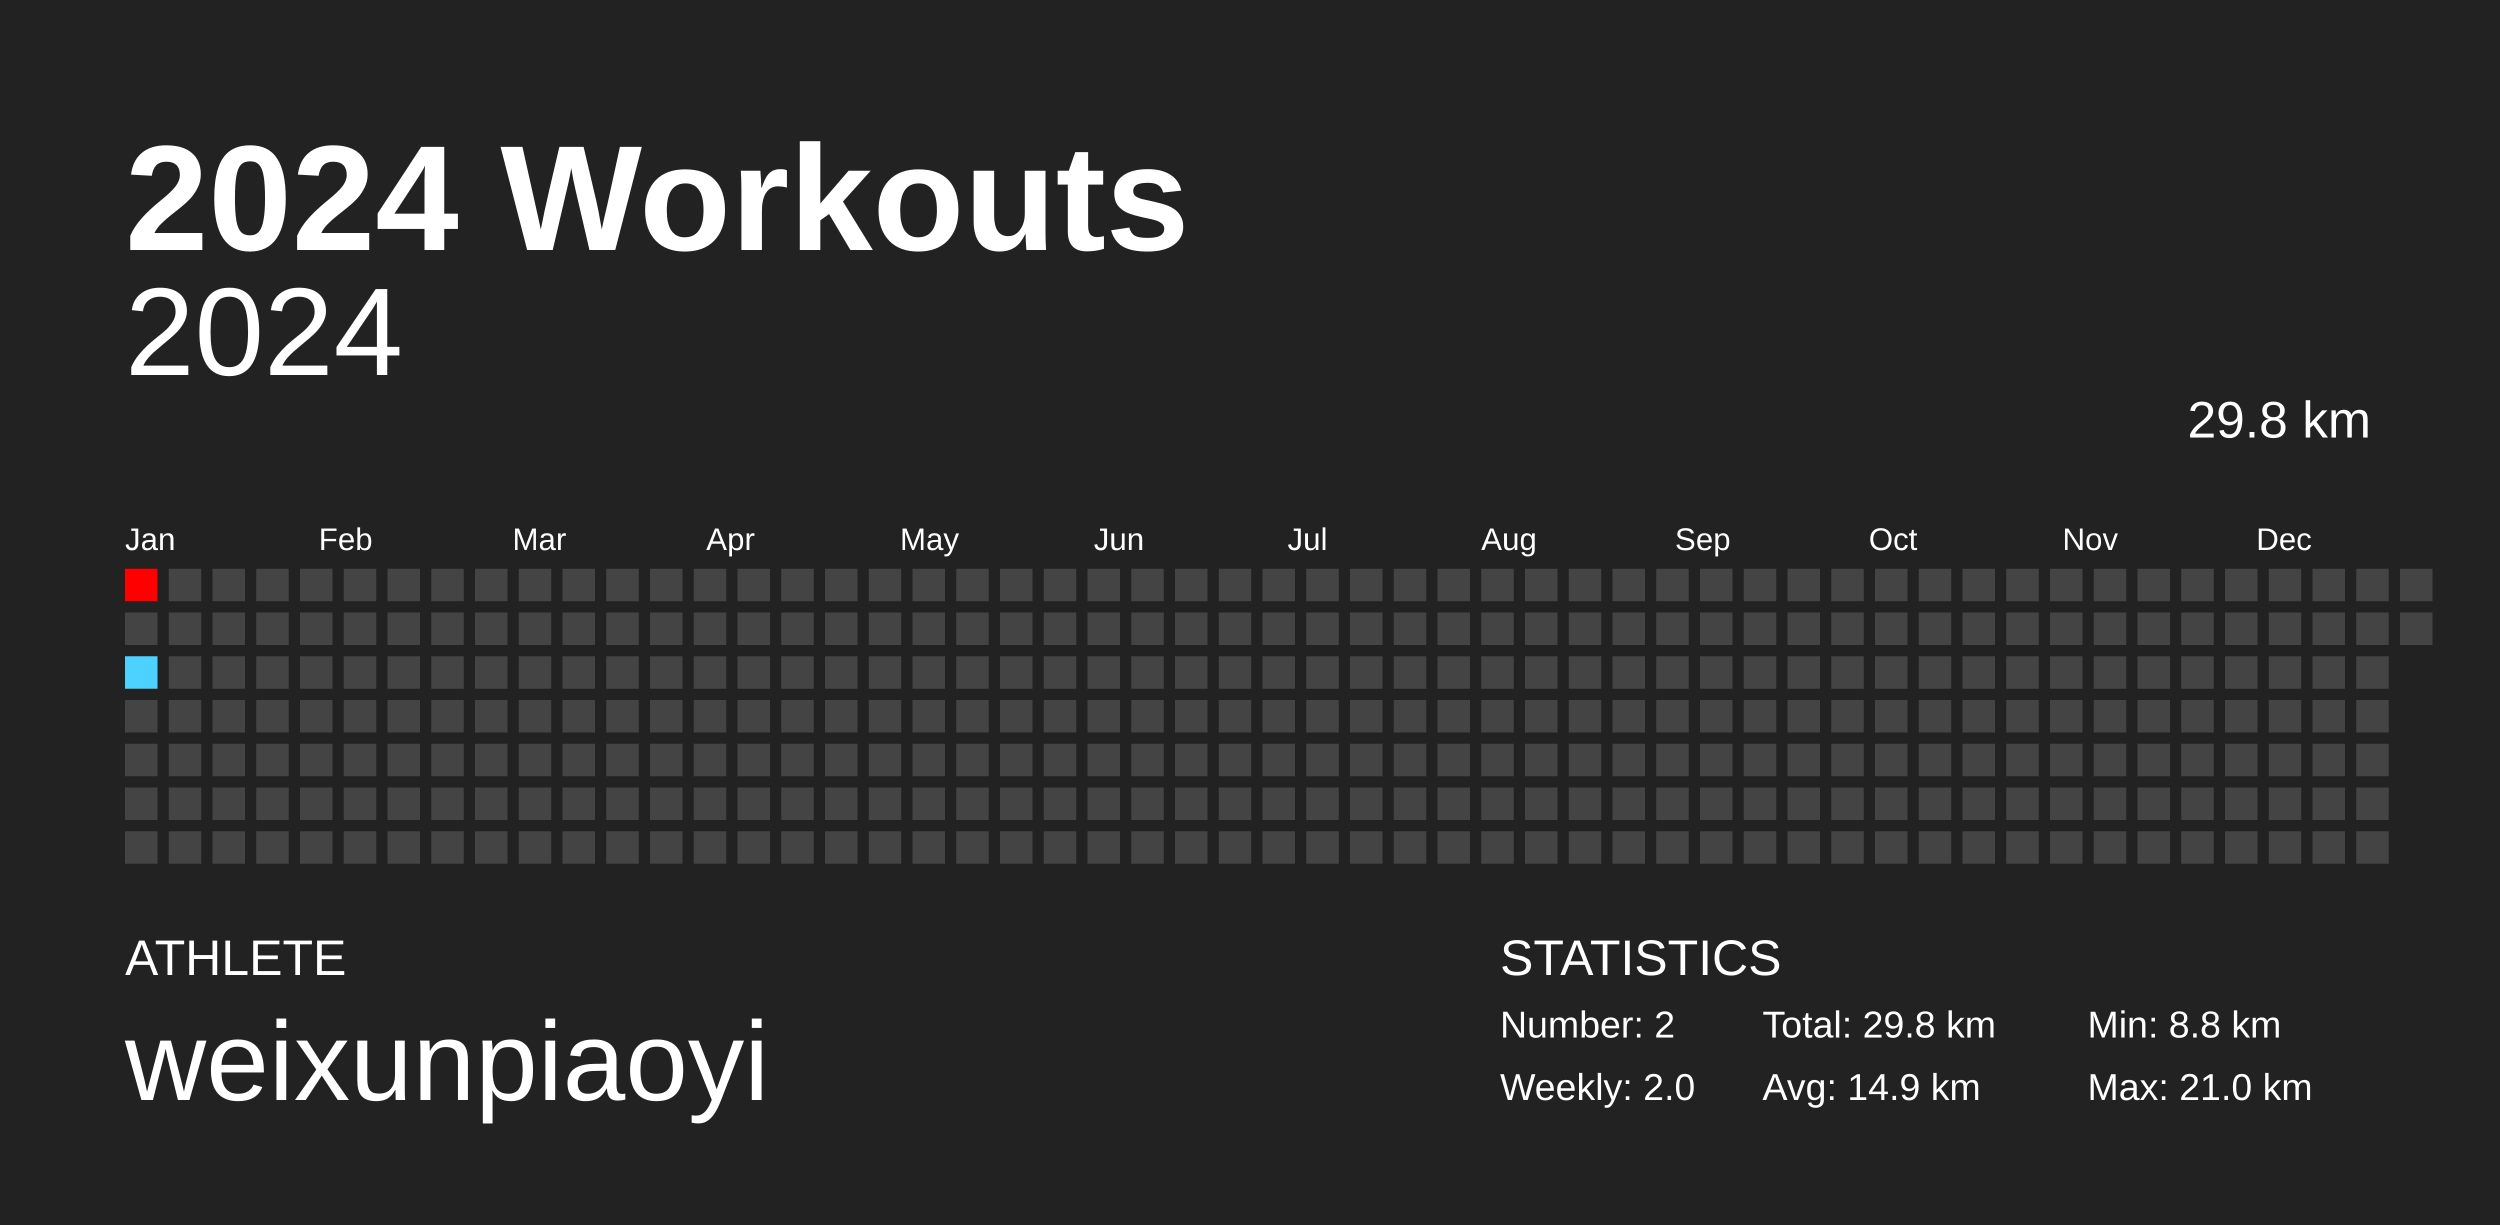
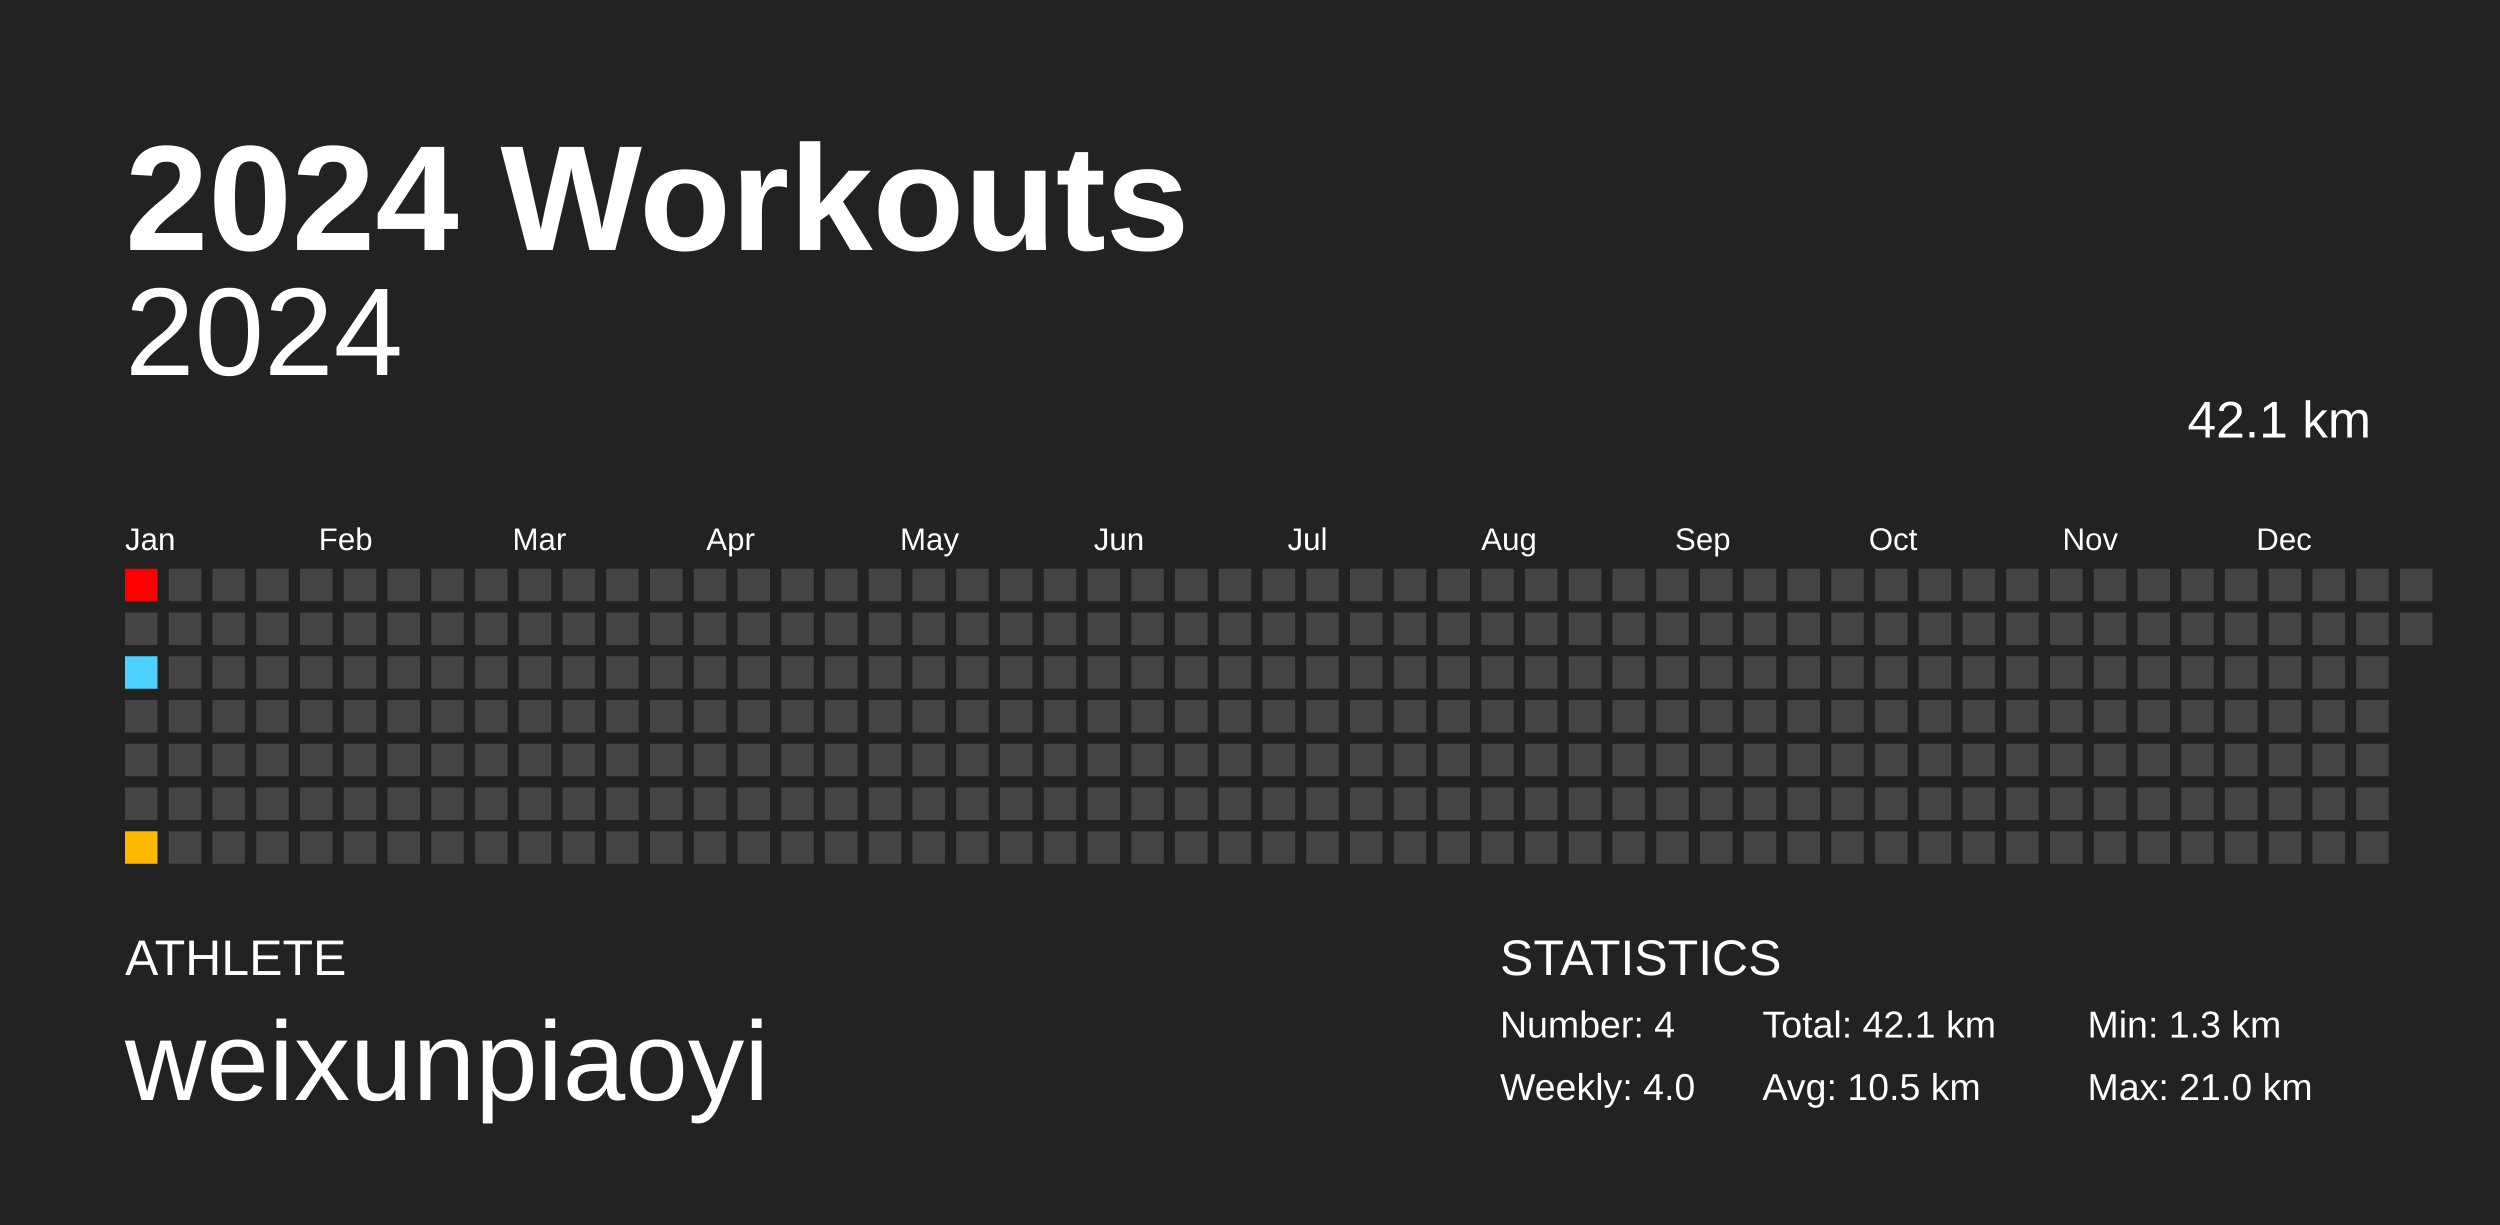
<svg xmlns="http://www.w3.org/2000/svg" baseProfile="full" height="98mm" version="1.1" viewBox="0,0,200,98" width="200mm">
  <defs />
  <rect fill="#222222" height="98" width="200" x="0" y="0" />
  <text fill="#FFFFFF" style="font-size:12px; font-family:Arial; font-weight:bold;" x="10" y="20">2024 Workouts</text>
  <text fill="#FFFFFF" style="font-size:4px; font-family:Arial" x="10" y="78">ATHLETE</text>
  <text fill="#FFFFFF" style="font-size:9px; font-family:Arial" x="10" y="88">weixunpiaoyi</text>
  <text fill="#FFFFFF" style="font-size:4px; font-family:Arial" x="120" y="78">STATISTICS</text>
-   <text fill="#FFFFFF" style="font-size:3px; font-family:Arial" x="120" y="83">Number: 2</text>
-   <text fill="#FFFFFF" style="font-size:3px; font-family:Arial" x="120" y="88">Weekly: 2.0</text>
-   <text fill="#FFFFFF" style="font-size:3px; font-family:Arial" x="141" y="83">Total: 29.8 km</text>
-   <text fill="#FFFFFF" style="font-size:3px; font-family:Arial" x="141" y="88">Avg: 14.9 km</text>
-   <text fill="#FFFFFF" style="font-size:3px; font-family:Arial" x="167" y="83">Min: 8.8 km</text>
+   <text fill="#FFFFFF" style="font-size:3px; font-family:Arial" x="120" y="83">Number: 4</text>
+   <text fill="#FFFFFF" style="font-size:3px; font-family:Arial" x="120" y="88">Weekly: 4.0</text>
+   <text fill="#FFFFFF" style="font-size:3px; font-family:Arial" x="141" y="83">Total: 42.1 km</text>
+   <text fill="#FFFFFF" style="font-size:3px; font-family:Arial" x="141" y="88">Avg: 10.5 km</text>
+   <text fill="#FFFFFF" style="font-size:3px; font-family:Arial" x="167" y="83">Min: 1.3 km</text>
  <text fill="#FFFFFF" style="font-size:3px; font-family:Arial" x="167" y="88">Max: 21.0 km</text>
  <text alignment-baseline="hanging" fill="#FFFFFF" style="font-size:10.0px; font-family:Arial;" x="10" y="30">2024</text>
-   <text alignment-baseline="hanging" fill="#FFFFFF" style="font-size:4.125px; font-family:Arial;" x="175" y="35">29.8 km</text>
+   <text alignment-baseline="hanging" fill="#FFFFFF" style="font-size:4.125px; font-family:Arial;" x="175" y="35">42.1 km</text>
  <text fill="#FFFFFF" style="font-size:2.5px; font-family:Arial" x="10.0" y="44">Jan</text>
  <text fill="#FFFFFF" style="font-size:2.5px; font-family:Arial" x="25.5" y="44">Feb</text>
  <text fill="#FFFFFF" style="font-size:2.5px; font-family:Arial" x="41.0" y="44">Mar</text>
  <text fill="#FFFFFF" style="font-size:2.5px; font-family:Arial" x="56.5" y="44">Apr</text>
  <text fill="#FFFFFF" style="font-size:2.5px; font-family:Arial" x="72.0" y="44">May</text>
  <text fill="#FFFFFF" style="font-size:2.5px; font-family:Arial" x="87.5" y="44">Jun</text>
  <text fill="#FFFFFF" style="font-size:2.5px; font-family:Arial" x="103.0" y="44">Jul</text>
  <text fill="#FFFFFF" style="font-size:2.5px; font-family:Arial" x="118.5" y="44">Aug</text>
  <text fill="#FFFFFF" style="font-size:2.5px; font-family:Arial" x="134.0" y="44">Sep</text>
  <text fill="#FFFFFF" style="font-size:2.5px; font-family:Arial" x="149.5" y="44">Oct</text>
  <text fill="#FFFFFF" style="font-size:2.5px; font-family:Arial" x="165.0" y="44">Nov</text>
  <text fill="#FFFFFF" style="font-size:2.5px; font-family:Arial" x="180.5" y="44">Dec</text>
  <rect fill="red" height="2.6" width="2.6" x="10.0" y="45.5" />
  <rect fill="#444444" height="2.6" width="2.6" x="10.0" y="49.0" />
  <rect fill="#4dd2ff" height="2.6" width="2.6" x="10.0" y="52.5" />
  <rect fill="#444444" height="2.6" width="2.6" x="10.0" y="56.0" />
  <rect fill="#444444" height="2.6" width="2.6" x="10.0" y="59.5" />
  <rect fill="#444444" height="2.6" width="2.6" x="10.0" y="63.0" />
-   <rect fill="#444444" height="2.6" width="2.6" x="10.0" y="66.5" />
+   <rect fill="#ffb800" height="2.6" width="2.6" x="10.0" y="66.5" />
  <rect fill="#444444" height="2.6" width="2.6" x="13.5" y="45.5" />
  <rect fill="#444444" height="2.6" width="2.6" x="13.5" y="49.0" />
  <rect fill="#444444" height="2.6" width="2.6" x="13.5" y="52.5" />
  <rect fill="#444444" height="2.6" width="2.6" x="13.5" y="56.0" />
  <rect fill="#444444" height="2.6" width="2.6" x="13.5" y="59.5" />
  <rect fill="#444444" height="2.6" width="2.6" x="13.5" y="63.0" />
  <rect fill="#444444" height="2.6" width="2.6" x="13.5" y="66.5" />
  <rect fill="#444444" height="2.6" width="2.6" x="17.0" y="45.5" />
  <rect fill="#444444" height="2.6" width="2.6" x="17.0" y="49.0" />
  <rect fill="#444444" height="2.6" width="2.6" x="17.0" y="52.5" />
  <rect fill="#444444" height="2.6" width="2.6" x="17.0" y="56.0" />
  <rect fill="#444444" height="2.6" width="2.6" x="17.0" y="59.5" />
  <rect fill="#444444" height="2.6" width="2.6" x="17.0" y="63.0" />
  <rect fill="#444444" height="2.6" width="2.6" x="17.0" y="66.5" />
  <rect fill="#444444" height="2.6" width="2.6" x="20.5" y="45.5" />
  <rect fill="#444444" height="2.6" width="2.6" x="20.5" y="49.0" />
  <rect fill="#444444" height="2.6" width="2.6" x="20.5" y="52.5" />
  <rect fill="#444444" height="2.6" width="2.6" x="20.5" y="56.0" />
  <rect fill="#444444" height="2.6" width="2.6" x="20.5" y="59.5" />
  <rect fill="#444444" height="2.6" width="2.6" x="20.5" y="63.0" />
  <rect fill="#444444" height="2.6" width="2.6" x="20.5" y="66.5" />
  <rect fill="#444444" height="2.6" width="2.6" x="24.0" y="45.5" />
  <rect fill="#444444" height="2.6" width="2.6" x="24.0" y="49.0" />
  <rect fill="#444444" height="2.6" width="2.6" x="24.0" y="52.5" />
  <rect fill="#444444" height="2.6" width="2.6" x="24.0" y="56.0" />
  <rect fill="#444444" height="2.6" width="2.6" x="24.0" y="59.5" />
  <rect fill="#444444" height="2.6" width="2.6" x="24.0" y="63.0" />
  <rect fill="#444444" height="2.6" width="2.6" x="24.0" y="66.5" />
  <rect fill="#444444" height="2.6" width="2.6" x="27.5" y="45.5" />
  <rect fill="#444444" height="2.6" width="2.6" x="27.5" y="49.0" />
  <rect fill="#444444" height="2.6" width="2.6" x="27.5" y="52.5" />
  <rect fill="#444444" height="2.6" width="2.6" x="27.5" y="56.0" />
  <rect fill="#444444" height="2.6" width="2.6" x="27.5" y="59.5" />
  <rect fill="#444444" height="2.6" width="2.6" x="27.5" y="63.0" />
  <rect fill="#444444" height="2.6" width="2.6" x="27.5" y="66.5" />
  <rect fill="#444444" height="2.6" width="2.6" x="31.0" y="45.5" />
  <rect fill="#444444" height="2.6" width="2.6" x="31.0" y="49.0" />
  <rect fill="#444444" height="2.6" width="2.6" x="31.0" y="52.5" />
  <rect fill="#444444" height="2.6" width="2.6" x="31.0" y="56.0" />
  <rect fill="#444444" height="2.6" width="2.6" x="31.0" y="59.5" />
  <rect fill="#444444" height="2.6" width="2.6" x="31.0" y="63.0" />
  <rect fill="#444444" height="2.6" width="2.6" x="31.0" y="66.5" />
  <rect fill="#444444" height="2.6" width="2.6" x="34.5" y="45.5" />
  <rect fill="#444444" height="2.6" width="2.6" x="34.5" y="49.0" />
  <rect fill="#444444" height="2.6" width="2.6" x="34.5" y="52.5" />
  <rect fill="#444444" height="2.6" width="2.6" x="34.5" y="56.0" />
  <rect fill="#444444" height="2.6" width="2.6" x="34.5" y="59.5" />
  <rect fill="#444444" height="2.6" width="2.6" x="34.5" y="63.0" />
  <rect fill="#444444" height="2.6" width="2.6" x="34.5" y="66.5" />
  <rect fill="#444444" height="2.6" width="2.6" x="38.0" y="45.5" />
  <rect fill="#444444" height="2.6" width="2.6" x="38.0" y="49.0" />
  <rect fill="#444444" height="2.6" width="2.6" x="38.0" y="52.5" />
  <rect fill="#444444" height="2.6" width="2.6" x="38.0" y="56.0" />
  <rect fill="#444444" height="2.6" width="2.6" x="38.0" y="59.5" />
  <rect fill="#444444" height="2.6" width="2.6" x="38.0" y="63.0" />
  <rect fill="#444444" height="2.6" width="2.6" x="38.0" y="66.5" />
  <rect fill="#444444" height="2.6" width="2.6" x="41.5" y="45.5" />
  <rect fill="#444444" height="2.6" width="2.6" x="41.5" y="49.0" />
  <rect fill="#444444" height="2.6" width="2.6" x="41.5" y="52.5" />
  <rect fill="#444444" height="2.6" width="2.6" x="41.5" y="56.0" />
  <rect fill="#444444" height="2.6" width="2.6" x="41.5" y="59.5" />
  <rect fill="#444444" height="2.6" width="2.6" x="41.5" y="63.0" />
  <rect fill="#444444" height="2.6" width="2.6" x="41.5" y="66.5" />
  <rect fill="#444444" height="2.6" width="2.6" x="45.0" y="45.5" />
  <rect fill="#444444" height="2.6" width="2.6" x="45.0" y="49.0" />
  <rect fill="#444444" height="2.6" width="2.6" x="45.0" y="52.5" />
  <rect fill="#444444" height="2.6" width="2.6" x="45.0" y="56.0" />
  <rect fill="#444444" height="2.6" width="2.6" x="45.0" y="59.5" />
  <rect fill="#444444" height="2.6" width="2.6" x="45.0" y="63.0" />
  <rect fill="#444444" height="2.6" width="2.6" x="45.0" y="66.5" />
  <rect fill="#444444" height="2.6" width="2.6" x="48.5" y="45.5" />
  <rect fill="#444444" height="2.6" width="2.6" x="48.5" y="49.0" />
  <rect fill="#444444" height="2.6" width="2.6" x="48.5" y="52.5" />
  <rect fill="#444444" height="2.6" width="2.6" x="48.5" y="56.0" />
  <rect fill="#444444" height="2.6" width="2.6" x="48.5" y="59.5" />
  <rect fill="#444444" height="2.6" width="2.6" x="48.5" y="63.0" />
  <rect fill="#444444" height="2.6" width="2.6" x="48.5" y="66.5" />
  <rect fill="#444444" height="2.6" width="2.6" x="52.0" y="45.5" />
  <rect fill="#444444" height="2.6" width="2.6" x="52.0" y="49.0" />
  <rect fill="#444444" height="2.6" width="2.6" x="52.0" y="52.5" />
  <rect fill="#444444" height="2.6" width="2.6" x="52.0" y="56.0" />
  <rect fill="#444444" height="2.6" width="2.6" x="52.0" y="59.5" />
  <rect fill="#444444" height="2.6" width="2.6" x="52.0" y="63.0" />
  <rect fill="#444444" height="2.6" width="2.6" x="52.0" y="66.5" />
  <rect fill="#444444" height="2.6" width="2.6" x="55.5" y="45.5" />
  <rect fill="#444444" height="2.6" width="2.6" x="55.5" y="49.0" />
  <rect fill="#444444" height="2.6" width="2.6" x="55.5" y="52.5" />
  <rect fill="#444444" height="2.6" width="2.6" x="55.5" y="56.0" />
  <rect fill="#444444" height="2.6" width="2.6" x="55.5" y="59.5" />
  <rect fill="#444444" height="2.6" width="2.6" x="55.5" y="63.0" />
  <rect fill="#444444" height="2.6" width="2.6" x="55.5" y="66.5" />
  <rect fill="#444444" height="2.6" width="2.6" x="59.0" y="45.5" />
  <rect fill="#444444" height="2.6" width="2.6" x="59.0" y="49.0" />
  <rect fill="#444444" height="2.6" width="2.6" x="59.0" y="52.5" />
  <rect fill="#444444" height="2.6" width="2.6" x="59.0" y="56.0" />
  <rect fill="#444444" height="2.6" width="2.6" x="59.0" y="59.5" />
  <rect fill="#444444" height="2.6" width="2.6" x="59.0" y="63.0" />
  <rect fill="#444444" height="2.6" width="2.6" x="59.0" y="66.5" />
  <rect fill="#444444" height="2.6" width="2.6" x="62.5" y="45.5" />
  <rect fill="#444444" height="2.6" width="2.6" x="62.5" y="49.0" />
  <rect fill="#444444" height="2.6" width="2.6" x="62.5" y="52.5" />
  <rect fill="#444444" height="2.6" width="2.6" x="62.5" y="56.0" />
  <rect fill="#444444" height="2.6" width="2.6" x="62.5" y="59.5" />
  <rect fill="#444444" height="2.6" width="2.6" x="62.5" y="63.0" />
  <rect fill="#444444" height="2.6" width="2.6" x="62.5" y="66.5" />
  <rect fill="#444444" height="2.6" width="2.6" x="66.0" y="45.5" />
  <rect fill="#444444" height="2.6" width="2.6" x="66.0" y="49.0" />
  <rect fill="#444444" height="2.6" width="2.6" x="66.0" y="52.5" />
  <rect fill="#444444" height="2.6" width="2.6" x="66.0" y="56.0" />
  <rect fill="#444444" height="2.6" width="2.6" x="66.0" y="59.5" />
  <rect fill="#444444" height="2.6" width="2.6" x="66.0" y="63.0" />
  <rect fill="#444444" height="2.6" width="2.6" x="66.0" y="66.5" />
  <rect fill="#444444" height="2.6" width="2.6" x="69.5" y="45.5" />
  <rect fill="#444444" height="2.6" width="2.6" x="69.5" y="49.0" />
  <rect fill="#444444" height="2.6" width="2.6" x="69.5" y="52.5" />
  <rect fill="#444444" height="2.6" width="2.6" x="69.5" y="56.0" />
  <rect fill="#444444" height="2.6" width="2.6" x="69.5" y="59.5" />
  <rect fill="#444444" height="2.6" width="2.6" x="69.5" y="63.0" />
  <rect fill="#444444" height="2.6" width="2.6" x="69.5" y="66.5" />
  <rect fill="#444444" height="2.6" width="2.6" x="73.0" y="45.5" />
  <rect fill="#444444" height="2.6" width="2.6" x="73.0" y="49.0" />
  <rect fill="#444444" height="2.6" width="2.6" x="73.0" y="52.5" />
  <rect fill="#444444" height="2.6" width="2.6" x="73.0" y="56.0" />
  <rect fill="#444444" height="2.6" width="2.6" x="73.0" y="59.5" />
  <rect fill="#444444" height="2.6" width="2.6" x="73.0" y="63.0" />
  <rect fill="#444444" height="2.6" width="2.6" x="73.0" y="66.5" />
  <rect fill="#444444" height="2.6" width="2.6" x="76.5" y="45.5" />
  <rect fill="#444444" height="2.6" width="2.6" x="76.5" y="49.0" />
  <rect fill="#444444" height="2.6" width="2.6" x="76.5" y="52.5" />
  <rect fill="#444444" height="2.6" width="2.6" x="76.5" y="56.0" />
  <rect fill="#444444" height="2.6" width="2.6" x="76.5" y="59.5" />
  <rect fill="#444444" height="2.6" width="2.6" x="76.5" y="63.0" />
  <rect fill="#444444" height="2.6" width="2.6" x="76.5" y="66.5" />
  <rect fill="#444444" height="2.6" width="2.6" x="80.0" y="45.5" />
  <rect fill="#444444" height="2.6" width="2.6" x="80.0" y="49.0" />
  <rect fill="#444444" height="2.6" width="2.6" x="80.0" y="52.5" />
  <rect fill="#444444" height="2.6" width="2.6" x="80.0" y="56.0" />
  <rect fill="#444444" height="2.6" width="2.6" x="80.0" y="59.5" />
  <rect fill="#444444" height="2.6" width="2.6" x="80.0" y="63.0" />
  <rect fill="#444444" height="2.6" width="2.6" x="80.0" y="66.5" />
  <rect fill="#444444" height="2.6" width="2.6" x="83.5" y="45.5" />
  <rect fill="#444444" height="2.6" width="2.6" x="83.5" y="49.0" />
  <rect fill="#444444" height="2.6" width="2.6" x="83.5" y="52.5" />
  <rect fill="#444444" height="2.6" width="2.6" x="83.5" y="56.0" />
  <rect fill="#444444" height="2.6" width="2.6" x="83.5" y="59.5" />
  <rect fill="#444444" height="2.6" width="2.6" x="83.5" y="63.0" />
  <rect fill="#444444" height="2.6" width="2.6" x="83.5" y="66.5" />
  <rect fill="#444444" height="2.6" width="2.6" x="87.0" y="45.5" />
  <rect fill="#444444" height="2.6" width="2.6" x="87.0" y="49.0" />
  <rect fill="#444444" height="2.6" width="2.6" x="87.0" y="52.5" />
  <rect fill="#444444" height="2.6" width="2.6" x="87.0" y="56.0" />
  <rect fill="#444444" height="2.6" width="2.6" x="87.0" y="59.5" />
  <rect fill="#444444" height="2.6" width="2.6" x="87.0" y="63.0" />
  <rect fill="#444444" height="2.6" width="2.6" x="87.0" y="66.5" />
  <rect fill="#444444" height="2.6" width="2.6" x="90.5" y="45.5" />
  <rect fill="#444444" height="2.6" width="2.6" x="90.5" y="49.0" />
  <rect fill="#444444" height="2.6" width="2.6" x="90.5" y="52.5" />
  <rect fill="#444444" height="2.6" width="2.6" x="90.5" y="56.0" />
  <rect fill="#444444" height="2.6" width="2.6" x="90.5" y="59.5" />
  <rect fill="#444444" height="2.6" width="2.6" x="90.5" y="63.0" />
  <rect fill="#444444" height="2.6" width="2.6" x="90.5" y="66.5" />
  <rect fill="#444444" height="2.6" width="2.6" x="94.0" y="45.5" />
  <rect fill="#444444" height="2.6" width="2.6" x="94.0" y="49.0" />
  <rect fill="#444444" height="2.6" width="2.6" x="94.0" y="52.5" />
  <rect fill="#444444" height="2.6" width="2.6" x="94.0" y="56.0" />
  <rect fill="#444444" height="2.6" width="2.6" x="94.0" y="59.5" />
  <rect fill="#444444" height="2.6" width="2.6" x="94.0" y="63.0" />
  <rect fill="#444444" height="2.6" width="2.6" x="94.0" y="66.5" />
  <rect fill="#444444" height="2.6" width="2.6" x="97.5" y="45.5" />
  <rect fill="#444444" height="2.6" width="2.6" x="97.5" y="49.0" />
  <rect fill="#444444" height="2.6" width="2.6" x="97.5" y="52.5" />
  <rect fill="#444444" height="2.6" width="2.6" x="97.5" y="56.0" />
  <rect fill="#444444" height="2.6" width="2.6" x="97.5" y="59.5" />
  <rect fill="#444444" height="2.6" width="2.6" x="97.5" y="63.0" />
  <rect fill="#444444" height="2.6" width="2.6" x="97.5" y="66.5" />
  <rect fill="#444444" height="2.6" width="2.6" x="101.0" y="45.5" />
  <rect fill="#444444" height="2.6" width="2.6" x="101.0" y="49.0" />
  <rect fill="#444444" height="2.6" width="2.6" x="101.0" y="52.5" />
  <rect fill="#444444" height="2.6" width="2.6" x="101.0" y="56.0" />
  <rect fill="#444444" height="2.6" width="2.6" x="101.0" y="59.5" />
  <rect fill="#444444" height="2.6" width="2.6" x="101.0" y="63.0" />
  <rect fill="#444444" height="2.6" width="2.6" x="101.0" y="66.5" />
  <rect fill="#444444" height="2.6" width="2.6" x="104.5" y="45.5" />
  <rect fill="#444444" height="2.6" width="2.6" x="104.5" y="49.0" />
  <rect fill="#444444" height="2.6" width="2.6" x="104.5" y="52.5" />
  <rect fill="#444444" height="2.6" width="2.6" x="104.5" y="56.0" />
  <rect fill="#444444" height="2.6" width="2.6" x="104.5" y="59.5" />
  <rect fill="#444444" height="2.6" width="2.6" x="104.5" y="63.0" />
  <rect fill="#444444" height="2.6" width="2.6" x="104.5" y="66.5" />
  <rect fill="#444444" height="2.6" width="2.6" x="108.0" y="45.5" />
  <rect fill="#444444" height="2.6" width="2.6" x="108.0" y="49.0" />
  <rect fill="#444444" height="2.6" width="2.6" x="108.0" y="52.5" />
  <rect fill="#444444" height="2.6" width="2.6" x="108.0" y="56.0" />
  <rect fill="#444444" height="2.6" width="2.6" x="108.0" y="59.5" />
  <rect fill="#444444" height="2.6" width="2.6" x="108.0" y="63.0" />
  <rect fill="#444444" height="2.6" width="2.6" x="108.0" y="66.5" />
  <rect fill="#444444" height="2.6" width="2.6" x="111.5" y="45.5" />
  <rect fill="#444444" height="2.6" width="2.6" x="111.5" y="49.0" />
  <rect fill="#444444" height="2.6" width="2.6" x="111.5" y="52.5" />
  <rect fill="#444444" height="2.6" width="2.6" x="111.5" y="56.0" />
  <rect fill="#444444" height="2.6" width="2.6" x="111.5" y="59.5" />
  <rect fill="#444444" height="2.6" width="2.6" x="111.5" y="63.0" />
  <rect fill="#444444" height="2.6" width="2.6" x="111.5" y="66.5" />
  <rect fill="#444444" height="2.6" width="2.6" x="115.0" y="45.5" />
  <rect fill="#444444" height="2.6" width="2.6" x="115.0" y="49.0" />
  <rect fill="#444444" height="2.6" width="2.6" x="115.0" y="52.5" />
  <rect fill="#444444" height="2.6" width="2.6" x="115.0" y="56.0" />
  <rect fill="#444444" height="2.6" width="2.6" x="115.0" y="59.5" />
  <rect fill="#444444" height="2.6" width="2.6" x="115.0" y="63.0" />
  <rect fill="#444444" height="2.6" width="2.6" x="115.0" y="66.5" />
  <rect fill="#444444" height="2.6" width="2.6" x="118.5" y="45.5" />
  <rect fill="#444444" height="2.6" width="2.6" x="118.5" y="49.0" />
  <rect fill="#444444" height="2.6" width="2.6" x="118.5" y="52.5" />
  <rect fill="#444444" height="2.6" width="2.6" x="118.5" y="56.0" />
  <rect fill="#444444" height="2.6" width="2.6" x="118.5" y="59.5" />
  <rect fill="#444444" height="2.6" width="2.6" x="118.5" y="63.0" />
  <rect fill="#444444" height="2.6" width="2.6" x="118.5" y="66.5" />
  <rect fill="#444444" height="2.6" width="2.6" x="122.0" y="45.5" />
  <rect fill="#444444" height="2.6" width="2.6" x="122.0" y="49.0" />
  <rect fill="#444444" height="2.6" width="2.6" x="122.0" y="52.5" />
  <rect fill="#444444" height="2.6" width="2.6" x="122.0" y="56.0" />
  <rect fill="#444444" height="2.6" width="2.6" x="122.0" y="59.5" />
  <rect fill="#444444" height="2.6" width="2.6" x="122.0" y="63.0" />
  <rect fill="#444444" height="2.6" width="2.6" x="122.0" y="66.5" />
  <rect fill="#444444" height="2.6" width="2.6" x="125.5" y="45.5" />
  <rect fill="#444444" height="2.6" width="2.6" x="125.5" y="49.0" />
  <rect fill="#444444" height="2.6" width="2.6" x="125.5" y="52.5" />
  <rect fill="#444444" height="2.6" width="2.6" x="125.5" y="56.0" />
  <rect fill="#444444" height="2.6" width="2.6" x="125.5" y="59.5" />
  <rect fill="#444444" height="2.6" width="2.6" x="125.5" y="63.0" />
  <rect fill="#444444" height="2.6" width="2.6" x="125.5" y="66.5" />
  <rect fill="#444444" height="2.6" width="2.6" x="129.0" y="45.5" />
  <rect fill="#444444" height="2.6" width="2.6" x="129.0" y="49.0" />
  <rect fill="#444444" height="2.6" width="2.6" x="129.0" y="52.5" />
  <rect fill="#444444" height="2.6" width="2.6" x="129.0" y="56.0" />
  <rect fill="#444444" height="2.6" width="2.6" x="129.0" y="59.5" />
  <rect fill="#444444" height="2.6" width="2.6" x="129.0" y="63.0" />
  <rect fill="#444444" height="2.6" width="2.6" x="129.0" y="66.5" />
  <rect fill="#444444" height="2.6" width="2.6" x="132.5" y="45.5" />
  <rect fill="#444444" height="2.6" width="2.6" x="132.5" y="49.0" />
  <rect fill="#444444" height="2.6" width="2.6" x="132.5" y="52.5" />
  <rect fill="#444444" height="2.6" width="2.6" x="132.5" y="56.0" />
  <rect fill="#444444" height="2.6" width="2.6" x="132.5" y="59.5" />
  <rect fill="#444444" height="2.6" width="2.6" x="132.5" y="63.0" />
  <rect fill="#444444" height="2.6" width="2.6" x="132.5" y="66.5" />
  <rect fill="#444444" height="2.6" width="2.6" x="136.0" y="45.5" />
  <rect fill="#444444" height="2.6" width="2.6" x="136.0" y="49.0" />
  <rect fill="#444444" height="2.6" width="2.6" x="136.0" y="52.5" />
  <rect fill="#444444" height="2.6" width="2.6" x="136.0" y="56.0" />
  <rect fill="#444444" height="2.6" width="2.6" x="136.0" y="59.5" />
  <rect fill="#444444" height="2.6" width="2.6" x="136.0" y="63.0" />
  <rect fill="#444444" height="2.6" width="2.6" x="136.0" y="66.5" />
  <rect fill="#444444" height="2.6" width="2.6" x="139.5" y="45.5" />
  <rect fill="#444444" height="2.6" width="2.6" x="139.5" y="49.0" />
  <rect fill="#444444" height="2.6" width="2.6" x="139.5" y="52.5" />
  <rect fill="#444444" height="2.6" width="2.6" x="139.5" y="56.0" />
  <rect fill="#444444" height="2.6" width="2.6" x="139.5" y="59.5" />
  <rect fill="#444444" height="2.6" width="2.6" x="139.5" y="63.0" />
  <rect fill="#444444" height="2.6" width="2.6" x="139.5" y="66.5" />
  <rect fill="#444444" height="2.6" width="2.6" x="143.0" y="45.5" />
  <rect fill="#444444" height="2.6" width="2.6" x="143.0" y="49.0" />
  <rect fill="#444444" height="2.6" width="2.6" x="143.0" y="52.5" />
  <rect fill="#444444" height="2.6" width="2.6" x="143.0" y="56.0" />
  <rect fill="#444444" height="2.6" width="2.6" x="143.0" y="59.5" />
  <rect fill="#444444" height="2.6" width="2.6" x="143.0" y="63.0" />
  <rect fill="#444444" height="2.6" width="2.6" x="143.0" y="66.5" />
  <rect fill="#444444" height="2.6" width="2.6" x="146.5" y="45.5" />
  <rect fill="#444444" height="2.6" width="2.6" x="146.5" y="49.0" />
  <rect fill="#444444" height="2.6" width="2.6" x="146.5" y="52.5" />
  <rect fill="#444444" height="2.6" width="2.6" x="146.5" y="56.0" />
  <rect fill="#444444" height="2.6" width="2.6" x="146.5" y="59.5" />
  <rect fill="#444444" height="2.6" width="2.6" x="146.5" y="63.0" />
  <rect fill="#444444" height="2.6" width="2.6" x="146.5" y="66.5" />
  <rect fill="#444444" height="2.6" width="2.6" x="150.0" y="45.5" />
  <rect fill="#444444" height="2.6" width="2.6" x="150.0" y="49.0" />
  <rect fill="#444444" height="2.6" width="2.6" x="150.0" y="52.5" />
  <rect fill="#444444" height="2.6" width="2.6" x="150.0" y="56.0" />
  <rect fill="#444444" height="2.6" width="2.6" x="150.0" y="59.5" />
  <rect fill="#444444" height="2.6" width="2.6" x="150.0" y="63.0" />
  <rect fill="#444444" height="2.6" width="2.6" x="150.0" y="66.5" />
  <rect fill="#444444" height="2.6" width="2.6" x="153.5" y="45.5" />
  <rect fill="#444444" height="2.6" width="2.6" x="153.5" y="49.0" />
  <rect fill="#444444" height="2.6" width="2.6" x="153.5" y="52.5" />
  <rect fill="#444444" height="2.6" width="2.6" x="153.5" y="56.0" />
  <rect fill="#444444" height="2.6" width="2.6" x="153.5" y="59.5" />
  <rect fill="#444444" height="2.6" width="2.6" x="153.5" y="63.0" />
  <rect fill="#444444" height="2.6" width="2.6" x="153.5" y="66.5" />
  <rect fill="#444444" height="2.6" width="2.6" x="157.0" y="45.5" />
  <rect fill="#444444" height="2.6" width="2.6" x="157.0" y="49.0" />
  <rect fill="#444444" height="2.6" width="2.6" x="157.0" y="52.5" />
  <rect fill="#444444" height="2.6" width="2.6" x="157.0" y="56.0" />
  <rect fill="#444444" height="2.6" width="2.6" x="157.0" y="59.5" />
  <rect fill="#444444" height="2.6" width="2.6" x="157.0" y="63.0" />
  <rect fill="#444444" height="2.6" width="2.6" x="157.0" y="66.5" />
  <rect fill="#444444" height="2.6" width="2.6" x="160.5" y="45.5" />
  <rect fill="#444444" height="2.6" width="2.6" x="160.5" y="49.0" />
  <rect fill="#444444" height="2.6" width="2.6" x="160.5" y="52.5" />
  <rect fill="#444444" height="2.6" width="2.6" x="160.5" y="56.0" />
  <rect fill="#444444" height="2.6" width="2.6" x="160.5" y="59.5" />
  <rect fill="#444444" height="2.6" width="2.6" x="160.5" y="63.0" />
  <rect fill="#444444" height="2.6" width="2.6" x="160.5" y="66.5" />
  <rect fill="#444444" height="2.6" width="2.6" x="164.0" y="45.5" />
  <rect fill="#444444" height="2.6" width="2.6" x="164.0" y="49.0" />
  <rect fill="#444444" height="2.6" width="2.6" x="164.0" y="52.5" />
  <rect fill="#444444" height="2.6" width="2.6" x="164.0" y="56.0" />
  <rect fill="#444444" height="2.6" width="2.6" x="164.0" y="59.5" />
  <rect fill="#444444" height="2.6" width="2.6" x="164.0" y="63.0" />
  <rect fill="#444444" height="2.6" width="2.6" x="164.0" y="66.5" />
  <rect fill="#444444" height="2.6" width="2.6" x="167.5" y="45.5" />
  <rect fill="#444444" height="2.6" width="2.6" x="167.5" y="49.0" />
  <rect fill="#444444" height="2.6" width="2.6" x="167.5" y="52.5" />
  <rect fill="#444444" height="2.6" width="2.6" x="167.5" y="56.0" />
  <rect fill="#444444" height="2.6" width="2.6" x="167.5" y="59.5" />
  <rect fill="#444444" height="2.6" width="2.6" x="167.5" y="63.0" />
  <rect fill="#444444" height="2.6" width="2.6" x="167.5" y="66.5" />
  <rect fill="#444444" height="2.6" width="2.6" x="171.0" y="45.5" />
  <rect fill="#444444" height="2.6" width="2.6" x="171.0" y="49.0" />
  <rect fill="#444444" height="2.6" width="2.6" x="171.0" y="52.5" />
  <rect fill="#444444" height="2.6" width="2.6" x="171.0" y="56.0" />
  <rect fill="#444444" height="2.6" width="2.6" x="171.0" y="59.5" />
  <rect fill="#444444" height="2.6" width="2.6" x="171.0" y="63.0" />
  <rect fill="#444444" height="2.6" width="2.6" x="171.0" y="66.5" />
  <rect fill="#444444" height="2.6" width="2.6" x="174.5" y="45.5" />
  <rect fill="#444444" height="2.6" width="2.6" x="174.5" y="49.0" />
  <rect fill="#444444" height="2.6" width="2.6" x="174.5" y="52.5" />
  <rect fill="#444444" height="2.6" width="2.6" x="174.5" y="56.0" />
  <rect fill="#444444" height="2.6" width="2.6" x="174.5" y="59.5" />
  <rect fill="#444444" height="2.6" width="2.6" x="174.5" y="63.0" />
  <rect fill="#444444" height="2.6" width="2.6" x="174.5" y="66.5" />
  <rect fill="#444444" height="2.6" width="2.6" x="178.0" y="45.5" />
  <rect fill="#444444" height="2.6" width="2.6" x="178.0" y="49.0" />
  <rect fill="#444444" height="2.6" width="2.6" x="178.0" y="52.5" />
  <rect fill="#444444" height="2.6" width="2.6" x="178.0" y="56.0" />
  <rect fill="#444444" height="2.6" width="2.6" x="178.0" y="59.5" />
  <rect fill="#444444" height="2.6" width="2.6" x="178.0" y="63.0" />
  <rect fill="#444444" height="2.6" width="2.6" x="178.0" y="66.5" />
  <rect fill="#444444" height="2.6" width="2.6" x="181.5" y="45.5" />
  <rect fill="#444444" height="2.6" width="2.6" x="181.5" y="49.0" />
  <rect fill="#444444" height="2.6" width="2.6" x="181.5" y="52.5" />
  <rect fill="#444444" height="2.6" width="2.6" x="181.5" y="56.0" />
  <rect fill="#444444" height="2.6" width="2.6" x="181.5" y="59.5" />
  <rect fill="#444444" height="2.6" width="2.6" x="181.5" y="63.0" />
  <rect fill="#444444" height="2.6" width="2.6" x="181.5" y="66.5" />
  <rect fill="#444444" height="2.6" width="2.6" x="185.0" y="45.5" />
  <rect fill="#444444" height="2.6" width="2.6" x="185.0" y="49.0" />
  <rect fill="#444444" height="2.6" width="2.6" x="185.0" y="52.5" />
  <rect fill="#444444" height="2.6" width="2.6" x="185.0" y="56.0" />
  <rect fill="#444444" height="2.6" width="2.6" x="185.0" y="59.5" />
  <rect fill="#444444" height="2.6" width="2.6" x="185.0" y="63.0" />
  <rect fill="#444444" height="2.6" width="2.6" x="185.0" y="66.5" />
  <rect fill="#444444" height="2.6" width="2.6" x="188.5" y="45.5" />
  <rect fill="#444444" height="2.6" width="2.6" x="188.5" y="49.0" />
  <rect fill="#444444" height="2.6" width="2.6" x="188.5" y="52.5" />
  <rect fill="#444444" height="2.6" width="2.6" x="188.5" y="56.0" />
  <rect fill="#444444" height="2.6" width="2.6" x="188.5" y="59.5" />
  <rect fill="#444444" height="2.6" width="2.6" x="188.5" y="63.0" />
  <rect fill="#444444" height="2.6" width="2.6" x="188.5" y="66.5" />
  <rect fill="#444444" height="2.6" width="2.6" x="192.0" y="45.5" />
  <rect fill="#444444" height="2.6" width="2.6" x="192.0" y="49.0" />
</svg>
